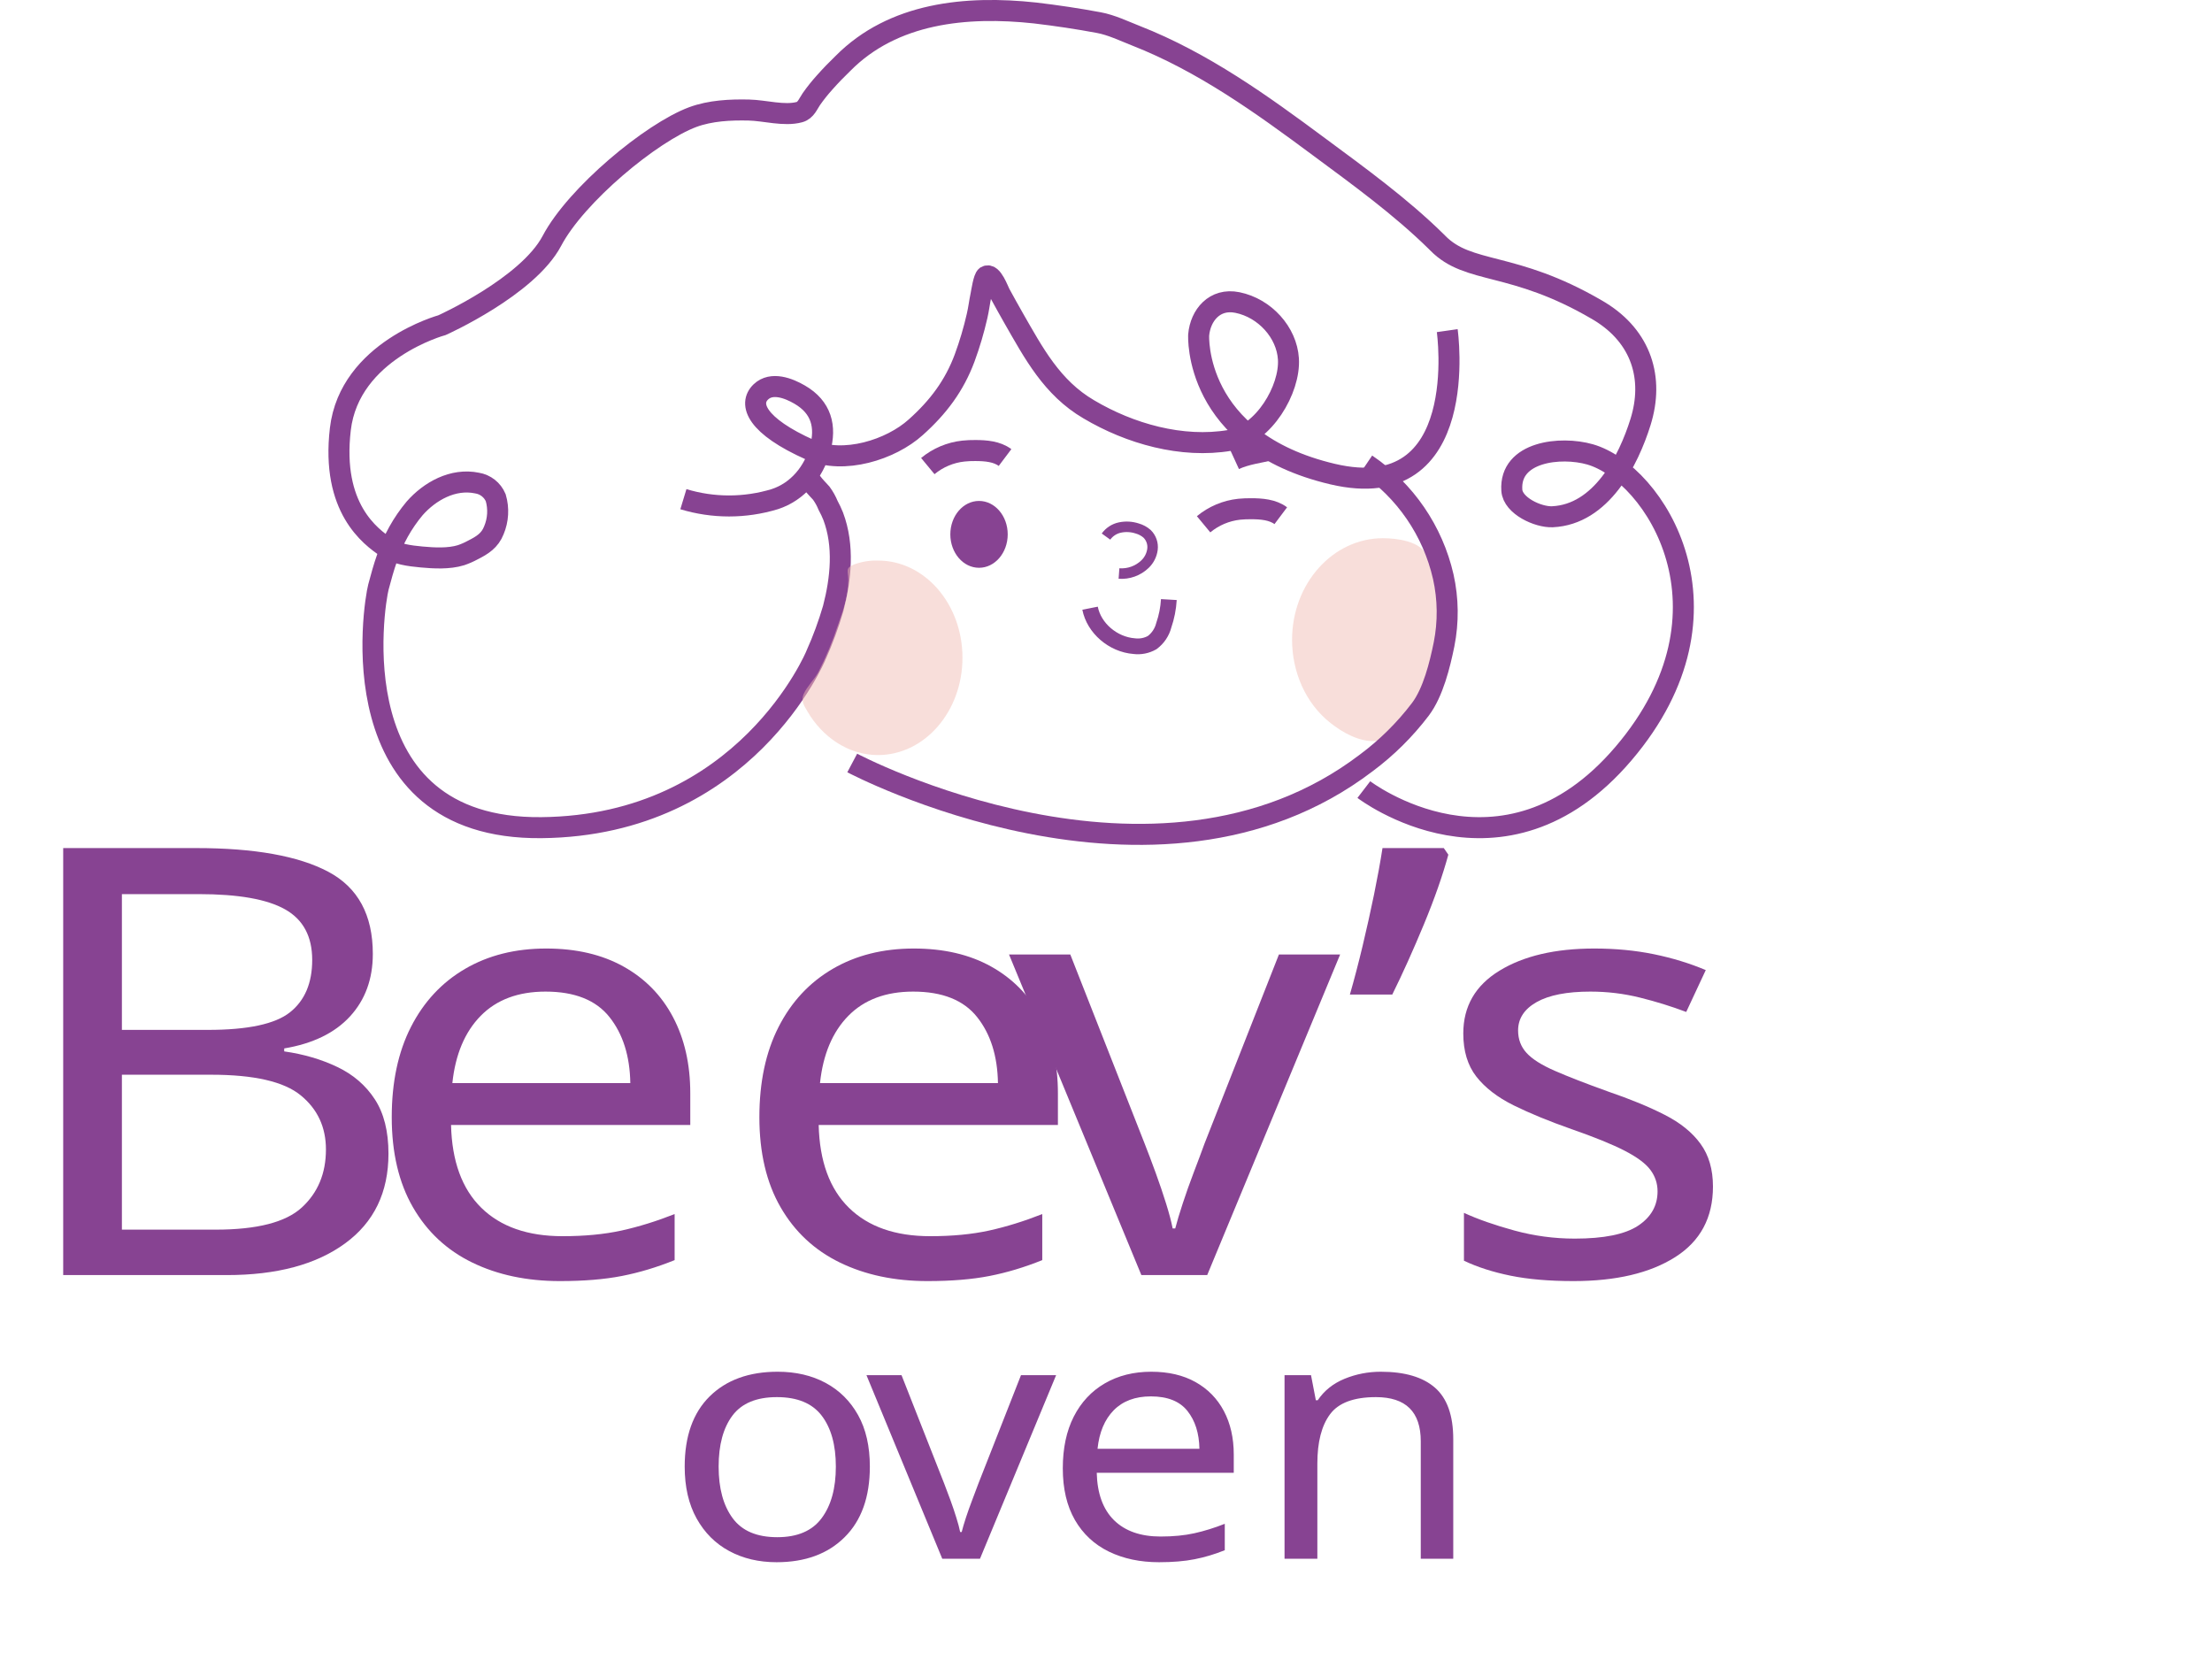
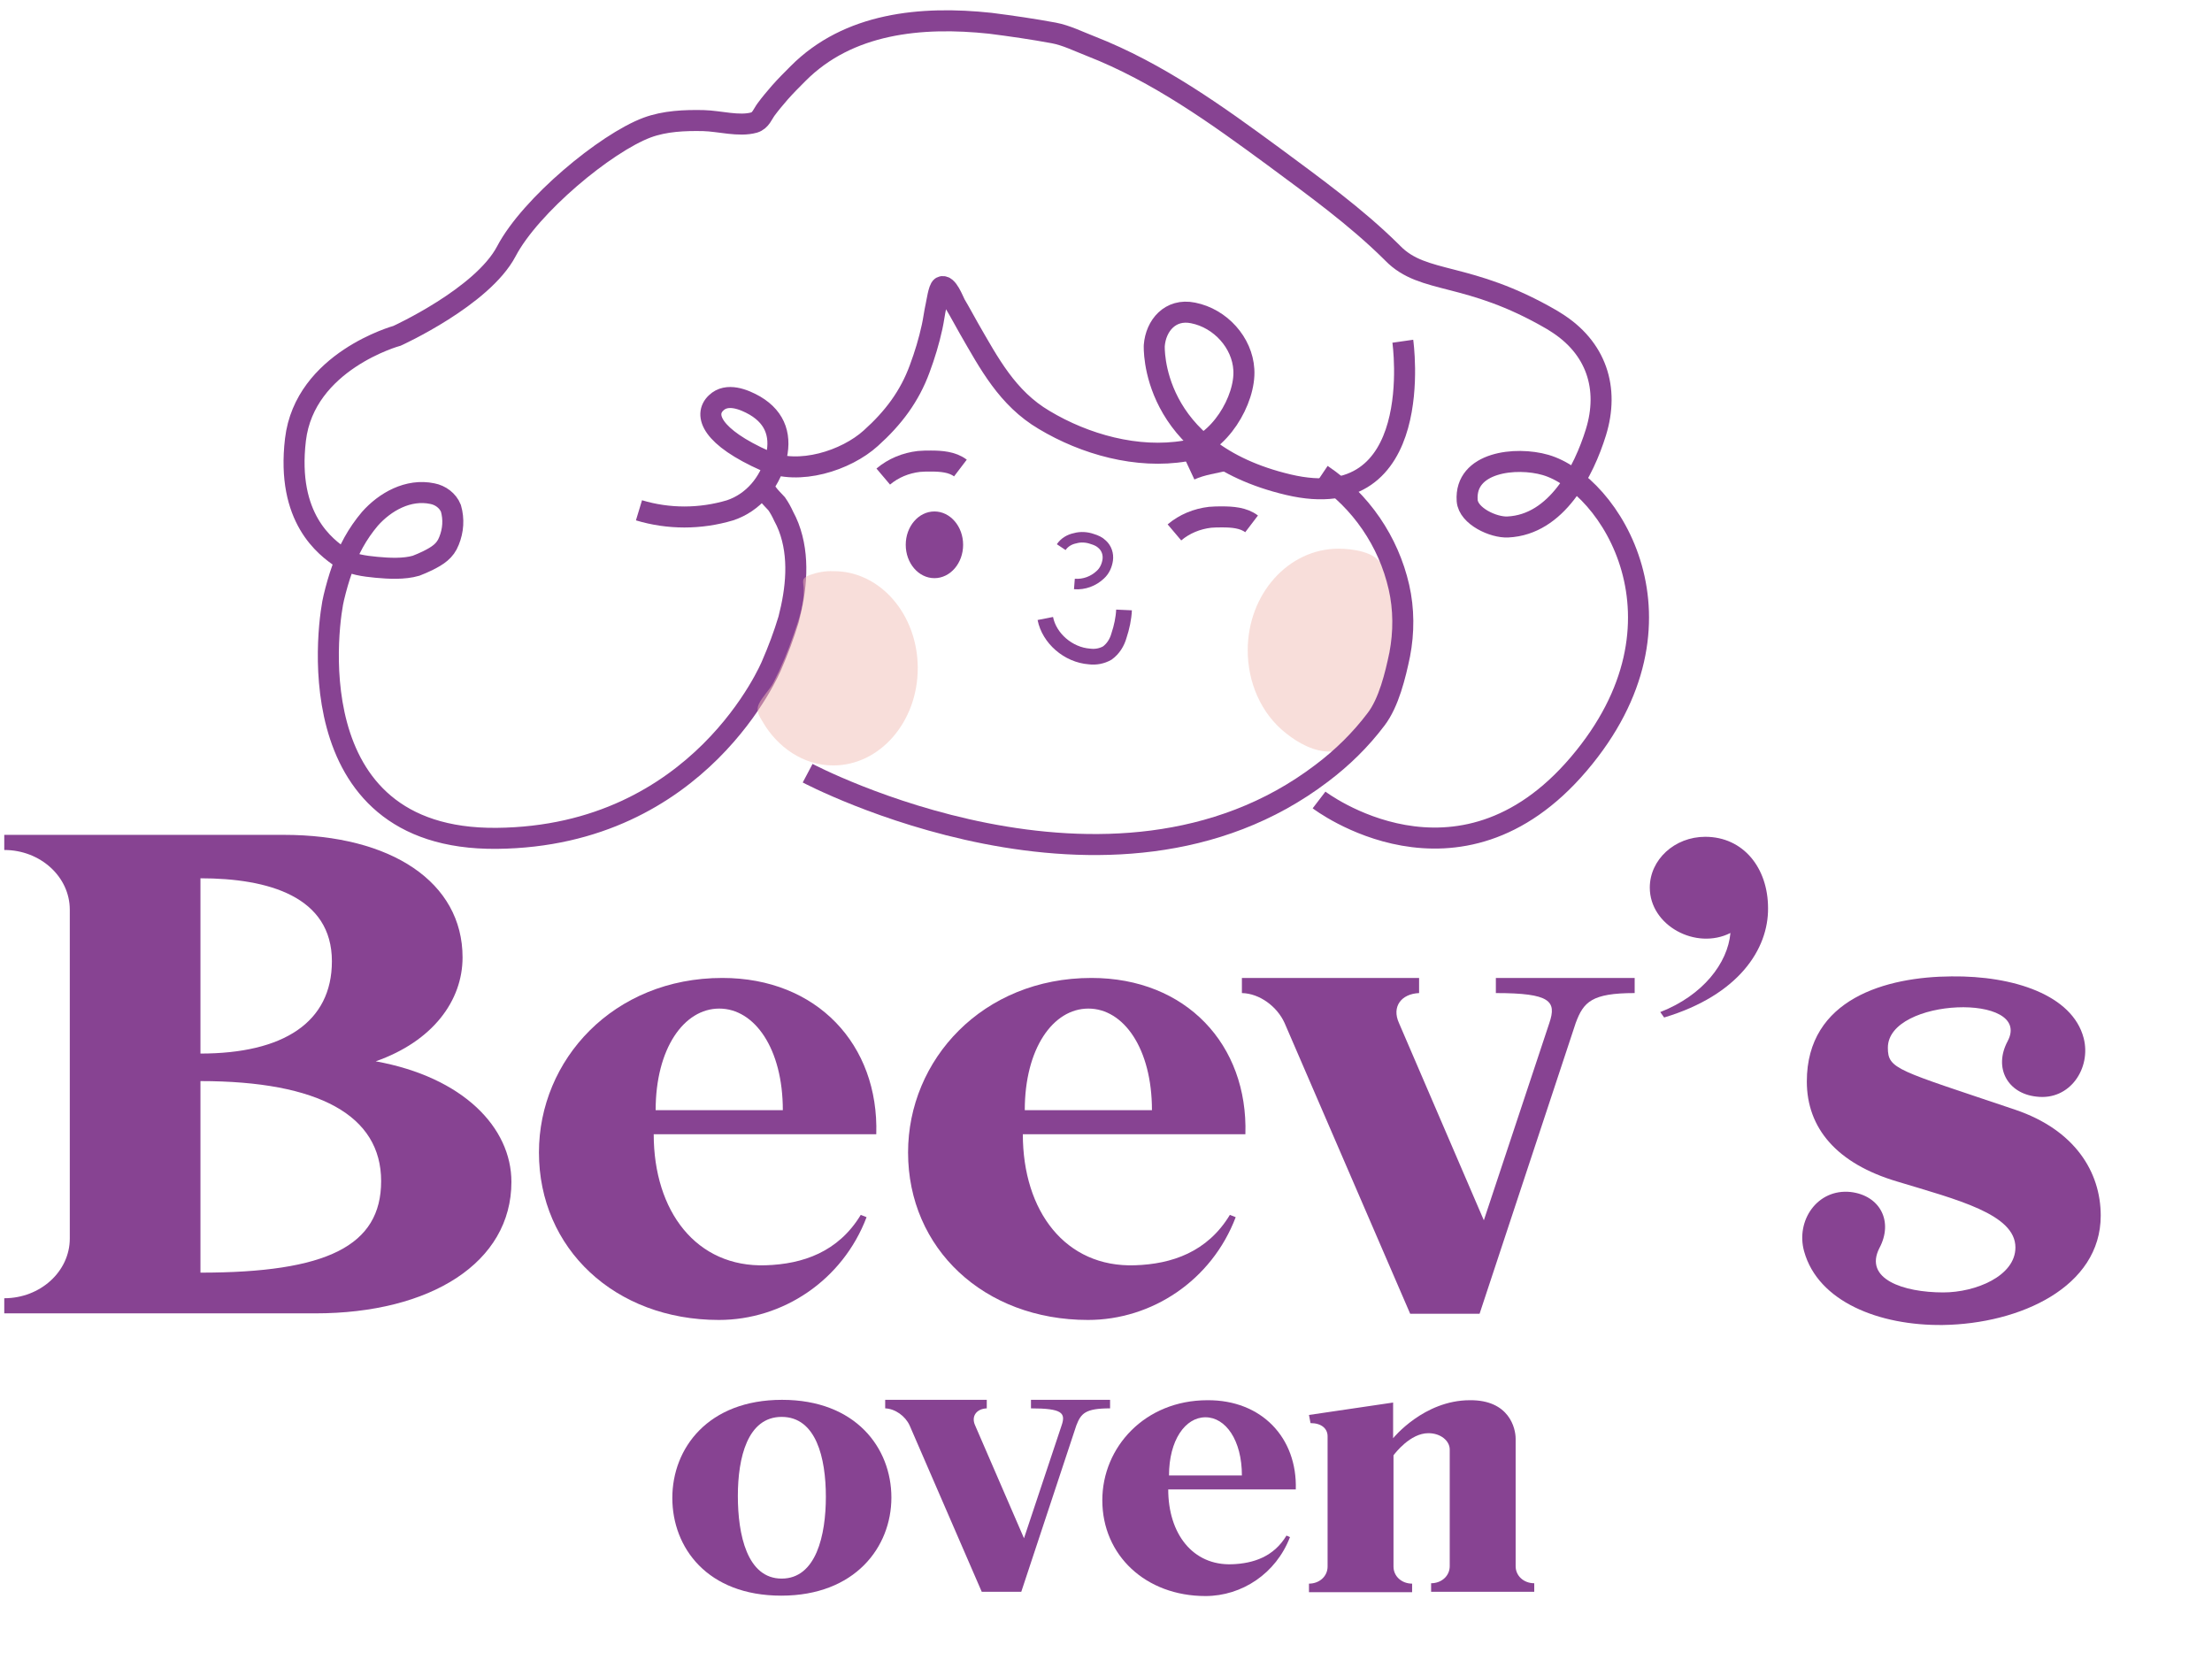
- <svg xmlns="http://www.w3.org/2000/svg" viewBox="0 0 570.52 430.06">
-   <defs>
-     <style>.cls-1{fill:#f1beb5;opacity:0.5;}.cls-2,.cls-3,.cls-4{fill:none;stroke:#874392;stroke-miterlimit:10;}.cls-2{stroke-width:5.42px;}.cls-3{stroke-width:2.71px;}.cls-4{stroke-width:4.06px;}.cls-10,.cls-5,.cls-6{fill:#874392;}.cls-6{font-size:154.24px;}.cls-10,.cls-6{font-family:BohemianSoul-Regular, BohemianSoul Regular;}.cls-7{letter-spacing:0em;}.cls-8{letter-spacing:0.03em;}.cls-9{letter-spacing:-0.07em;}.cls-10{font-size:88.32px;}.cls-11{letter-spacing:-0.01em;}.cls-12{letter-spacing:-0.01em;}</style>
-   </defs>
-   <g id="Capa_2" data-name="Capa 2">
-     <g id="Capa_1-2" data-name="Capa 1">
-       <path class="cls-1" d="M370.14,164.57c-.21,1.33-.48,2.69-.79,4.11-.4,1.81-.65,3.57-1.11,5.37-1.38,5.41-5.4,10.18-9.34,14.15-1.14,1.16-2.45,2.83-4.24,2.92-4.12.22-8.37-2.21-11.41-4.59-6.66-5.19-10-13.45-10-21.51,0-14.48,10.49-26.22,23.43-26.22,3.57,0,9.77.77,11.21,4.41A38,38,0,0,1,370.14,164.57Z" />
-       <path class="cls-2" d="M352.39,119.73a47.9,47.9,0,0,1,19.86,29,42.23,42.23,0,0,1,.2,17.45c-1.07,5.26-2.81,12.37-6.09,16.73a70,70,0,0,1-14,13.86c-54.43,41.43-132.55,0-132.55,0" />
-       <path class="cls-2" d="M373.27,85.27s6.5,45.48-29.55,37S309.16,86.4,309.16,86.4c.44-5.09,4.12-9.58,10-8.38,7.07,1.44,12.72,7.7,13.15,14.55.48,7.83-6.35,19.46-15.08,21-12.42,2.11-25.85-1.74-36.4-8C271.29,100,266.58,91,261.41,82c-1.18-2.07-2.34-4.16-3.48-6.25-.46-.86-2.06-5.35-3.56-4.51-.66.38-1.2,4.11-1.36,4.87-.38,1.79-.58,3.6-1,5.38a87.83,87.83,0,0,1-3.21,10.83C246.15,99.45,242,105,236.2,110.18c-6.45,5.83-18.65,9.65-27.14,5.88-14-6.22-16.09-11.87-12.81-15,2.79-2.65,7.19-.93,10,.71,5.63,3.26,6.88,8.27,5.26,14.09s-5.69,10.93-11.71,12.88a40.58,40.58,0,0,1-23.54,0" />
-       <path class="cls-2" d="M351.76,203.63s35.75,27.4,67-9.32,8-72.32-8.64-77.12c-7.57-2.18-20.85-.77-20.19,9.24.26,4,6.77,7,10.48,6.84,12.59-.59,19.59-14.41,22.72-24.45,3.52-11.3.18-21.92-10.45-28.46l-.77-.46c-21.75-12.71-33.07-9-41.11-17.23l-.39-.39c-9.15-9-19.93-16.81-30.29-24.48C325.44,26.9,310.3,16,292.94,9.2c-3.06-1.2-6.31-2.78-9.55-3.37C278,4.82,272.48,4,267,3.35c-17.83-1.93-36.65-.06-49.58,13-1.62,1.56-3.19,3.18-4.68,4.86a44.87,44.87,0,0,0-3.47,4.34c-.86,1.24-1.42,2.92-3.07,3.36-3.93,1.07-8.94-.44-13.05-.53-4.83-.11-9.91.14-14.46,1.81-10.72,4-30.08,20.06-36.34,31.92S114,83.86,114,83.86s-23.84,6.49-26.22,26.83,7.75,27.69,11.92,30.51c2.56,1.74,5.93,2.15,9,2.44,3.24.3,7.06.51,10.19-.45a19.27,19.27,0,0,0,3-1.31c2.55-1.28,4.46-2.49,5.49-5.12a12.55,12.55,0,0,0,.48-8.39,6.3,6.3,0,0,0-4.82-3.79c-6.23-1.29-12.22,2.13-16.09,6.52a38.91,38.91,0,0,0-7.11,12.77c-.88,2.46-1.56,5-2.23,7.5-1.19,4.52-10.72,62.59,42,62.08s70.9-44.56,70.9-44.57a93.79,93.79,0,0,0,4.39-11.94c2-7.7,2.86-16.2,0-23.8a25.56,25.56,0,0,0-1.32-2.8,14.79,14.79,0,0,0-1.77-3.17c-.79-.91-1.7-1.74-2.4-2.73a12.44,12.44,0,0,0-1.21-1.31" />
-       <path class="cls-2" d="M259.22,118c-2.1-1.58-5-1.8-7.64-1.81a26.7,26.7,0,0,0-3.1.14,17.3,17.3,0,0,0-9.18,3.87" />
-       <path class="cls-2" d="M318.42,118.5c3.05-1.4,6.41-1.77,9.67-2.55" />
-       <path class="cls-3" d="M288.61,147.91a8.75,8.75,0,0,0,6.71-2.42,6.45,6.45,0,0,0,1.93-3.81,4.79,4.79,0,0,0-1.38-4,6.55,6.55,0,0,0-2.57-1.39,8.62,8.62,0,0,0-4.42-.25,5.92,5.92,0,0,0-3.62,2.34" />
-       <path class="cls-4" d="M281.15,156.85c1,5.14,5.89,9.36,11.38,9.79a7.51,7.51,0,0,0,4.63-.91,8.06,8.06,0,0,0,3-4.47,24.76,24.76,0,0,0,1.31-6.63" />
-       <ellipse class="cls-5" cx="252.51" cy="137.81" rx="7.4" ry="8.62" />
-       <path class="cls-1" d="M248.24,169.63c0,13.86-9.76,25.1-21.8,25.1-7.79,0-14.39-4.82-18.08-11.08-1-1.72-1.86-2.87-1.07-4.68s2.75-3.74,3.78-5.64a84.19,84.19,0,0,0,5.06-12.15c1.32-3.73,2.71-7.62,2.66-11.61,0-2.37-.89-3,1.5-4a16.06,16.06,0,0,1,6.15-1C238.48,144.53,248.24,155.76,248.24,169.63Z" />
-       <text class="cls-6" transform="translate(0 328.84) scale(1.09 1)">
-         <tspan class="cls-7">B</tspan>
-         <tspan x="84.21" y="0">ee</tspan>
-         <tspan class="cls-8" x="238.76" y="0">v</tspan>
-         <tspan class="cls-9" x="317.57" y="0">’</tspan>
-         <tspan x="338.39" y="0">s</tspan>
-       </text>
-       <text class="cls-10" transform="translate(171.3 402) scale(1.09 1)">
-         <tspan class="cls-11">o</tspan>
-         <tspan class="cls-12" x="47.87" y="0">v</tspan>
-         <tspan x="89.47" y="0">en</tspan>
-       </text>
-       <path class="cls-2" d="M330.34,133c-2.09-1.57-5-1.8-7.63-1.8a29.11,29.11,0,0,0-3.1.13,17.31,17.31,0,0,0-9.18,3.88" />
+ <svg xmlns="http://www.w3.org/2000/svg" version="1.1" id="Capa_1" x="0px" y="0px" viewBox="0 0 570.5 430.1" style="enable-background:new 0 0 570.5 430.1;" xml:space="preserve">
+   <style type="text/css">
+ 	.st0{opacity:0.5;fill:#F1BEB5;enable-background:new    ;}
+ 	.st1{fill:none;stroke:#874392;stroke-width:5.42;stroke-miterlimit:10;}
+ 	.st2{fill:none;stroke:#874392;stroke-width:2.71;stroke-miterlimit:10;}
+ 	.st3{fill:none;stroke:#874392;stroke-width:4.06;stroke-miterlimit:10;}
+ 	.st4{fill:#874392;}
+ 	.st5{fill:none;}
+ 	.st6{enable-background:new    ;}
+ 	.st7{fill:none;stroke:#874392;stroke-width:3;stroke-miterlimit:10;}
+ 	.st8{fill:none;stroke:#874392;stroke-width:2;stroke-miterlimit:10;}
+ </style>
+   <path class="st0" d="M358.6,167.3c-0.2,1.3-0.5,2.7-0.8,4.1c-0.4,1.8-0.6,3.6-1.1,5.4c-1.4,5.4-5.4,10.2-9.3,14.1  c-1.1,1.2-2.5,2.8-4.2,2.9c-4.1,0.2-8.4-2.2-11.4-4.6c-6.7-5.2-10-13.4-10-21.5c0-14.5,10.5-26.2,23.4-26.2c3.6,0,9.8,0.8,11.2,4.4  C359.2,152.7,360,160.1,358.6,167.3z" />
+   <path class="st1" d="M340.9,122.4c10.1,6.8,17.2,17.2,19.9,29c1.3,5.7,1.3,11.7,0.2,17.4c-1.1,5.3-2.8,12.4-6.1,16.7  c-4,5.3-8.7,9.9-14,13.9c-54.4,41.4-132.6,0-132.6,0" />
+   <path class="st1" d="M361.8,88c0,0,6.5,45.5-29.5,37s-34.6-35.9-34.6-35.9c0.4-5.1,4.1-9.6,10-8.4c7.1,1.4,12.7,7.7,13.1,14.6  c0.5,7.8-6.4,19.5-15.1,21c-12.4,2.1-25.9-1.7-36.4-8c-9.5-5.6-14.2-14.6-19.4-23.6c-1.2-2.1-2.3-4.2-3.5-6.2  c-0.5-0.9-2.1-5.3-3.6-4.5c-0.7,0.4-1.2,4.1-1.4,4.9c-0.4,1.8-0.6,3.6-1,5.4c-0.8,3.7-1.9,7.3-3.2,10.8c-2.6,7.1-6.8,12.7-12.6,17.9  c-6.4,5.8-18.6,9.7-27.1,5.9c-14-6.2-16.1-11.9-12.8-15c2.8-2.7,7.2-0.9,10,0.7c5.6,3.3,6.9,8.3,5.3,14.1s-5.7,10.9-11.7,12.9  c-7.7,2.3-15.9,2.3-23.5,0" />
+   <path class="st1" d="M340.2,206.3c0,0,35.8,27.4,67-9.3s8-72.3-8.6-77.1c-7.6-2.2-20.9-0.8-20.2,9.2c0.3,4,6.8,7,10.5,6.8  c12.6-0.6,19.6-14.4,22.7-24.4c3.5-11.3,0.2-21.9-10.5-28.5l-0.8-0.5c-21.8-12.7-33.1-9-41.1-17.2l-0.4-0.4  c-9.1-9-19.9-16.8-30.3-24.5c-14.7-10.8-29.8-21.7-47.2-28.5c-3.1-1.2-6.3-2.8-9.5-3.4c-5.4-1-10.9-1.8-16.4-2.5  c-17.8-1.9-36.6-0.1-49.6,13c-1.6,1.6-3.2,3.2-4.7,4.9c-1.2,1.4-2.4,2.8-3.5,4.3c-0.9,1.2-1.4,2.9-3.1,3.4  c-3.9,1.1-8.9-0.4-13.1-0.5c-4.8-0.1-9.9,0.1-14.5,1.8c-10.7,4-30.1,20.1-36.3,31.9c-6.2,11.8-28.2,21.8-28.2,21.8  s-23.8,6.5-26.2,26.8s7.8,27.7,11.9,30.5c2.6,1.7,5.9,2.1,9,2.4c3.2,0.3,7.1,0.5,10.2-0.4c1-0.4,2-0.8,3-1.3  c2.6-1.3,4.5-2.5,5.5-5.1c1.1-2.7,1.3-5.6,0.5-8.4c-0.8-2-2.7-3.4-4.8-3.8c-6.2-1.3-12.2,2.1-16.1,6.5c-3.2,3.8-5.6,8.1-7.1,12.8  c-0.9,2.5-1.6,5-2.2,7.5c-1.2,4.5-10.7,62.6,42,62.1s70.9-44.6,70.9-44.6c1.7-3.9,3.2-7.9,4.4-11.9c2-7.7,2.9-16.2,0-23.8  c-0.4-1-0.8-1.9-1.3-2.8c-0.5-1.1-1.1-2.2-1.8-3.2c-0.8-0.9-1.7-1.7-2.4-2.7c-0.4-0.5-0.8-0.9-1.2-1.3" />
+   <path class="st1" d="M247.7,120.7c-2.1-1.6-5-1.8-7.6-1.8c-1,0-2.1,0-3.1,0.1c-3.4,0.4-6.6,1.7-9.2,3.9" />
+   <path class="st1" d="M306.9,121.2c3-1.4,6.4-1.8,9.7-2.6" />
+   <path class="st2" d="M277.1,150.6c2.5,0.2,4.9-0.7,6.7-2.4c1.1-1,1.7-2.4,1.9-3.8c0.2-1.5-0.3-3-1.4-4c-0.7-0.7-1.6-1.1-2.6-1.4  c-1.4-0.5-3-0.6-4.4-0.2c-1.5,0.3-2.8,1.1-3.6,2.3" />
+   <path class="st3" d="M269.6,159.5c1,5.1,5.9,9.4,11.4,9.8c1.6,0.2,3.2-0.1,4.6-0.9c1.5-1.1,2.5-2.7,3-4.5c0.7-2.1,1.2-4.4,1.3-6.6" />
+   <ellipse class="st4" cx="241" cy="140.5" rx="7.4" ry="8.6" />
+   <path class="st0" d="M236.7,172.3c0,13.9-9.8,25.1-21.8,25.1c-7.8,0-14.4-4.8-18.1-11.1c-1-1.7-1.9-2.9-1.1-4.7s2.8-3.7,3.8-5.6  c2-3.9,3.7-8,5.1-12.1c1.3-3.7,2.7-7.6,2.7-11.6c0-2.4-0.9-3,1.5-4c2-0.7,4.1-1.1,6.1-1C227,147.2,236.7,158.5,236.7,172.3z" />
+   <g>
+     <rect x="-0.2" y="210.9" class="st5" width="570.5" height="148.7" />
+     <g class="st6">
+       <path class="st4" d="M131.9,304.8c0,20.8-20.8,33.9-50.6,33.9H1.1v-3.9c9.3,0,16.9-6.9,16.9-15.4v-84.8c0-8.5-7.6-15.4-16.9-15.4    v-3.9h72.1c27.7,0,46.1,12.2,46.1,31.6c0,11.1-7.6,21.6-22.4,26.8C119.5,277.8,131.9,290.8,131.9,304.8z M51.7,271.7    c21.3,0,33.9-8,33.9-23.8c0-16.7-16.4-21.4-33.9-21.4V271.7z M51.7,278.8v49.4c32.6,0,46.6-6.9,46.6-23.6    C98.3,287.7,82.3,278.8,51.7,278.8z" />
+       <path class="st4" d="M226,292.5h-57.4c0,19.9,11,34.4,28.9,33.8c9.5-0.3,18.7-3.4,24.5-13l1.5,0.6c-6.2,16.3-21.6,26.5-38.1,26.5    c-26.8,0-46.4-18.4-46.4-43.2c0-23.9,19.2-45,47.3-45C210.7,252.2,226.7,269.4,226,292.5z M201.9,286.3c0-15.9-7.3-26.2-16.4-26.2    c-9.1,0-16.4,10.3-16.4,26.2H201.9z" />
+       <path class="st4" d="M321.2,292.5h-57.4c0,19.9,11,34.4,28.9,33.8c9.5-0.3,18.7-3.4,24.5-13l1.5,0.6    c-6.2,16.3-21.6,26.5-38.1,26.5c-26.8,0-46.4-18.4-46.4-43.2c0-23.9,19.2-45,47.3-45C305.9,252.2,321.9,269.4,321.2,292.5z     M297.1,286.3c0-15.9-7.3-26.2-16.4-26.2s-16.4,10.3-16.4,26.2H297.1z" />
+       <path class="st4" d="M421.6,252.2v3.9c-11.1,0-13.2,2.3-15.2,7.7l-24.8,75h-17.9l-32.4-75c-1.9-4.2-6.4-7.6-11-7.7v-3.9h45.7v3.9    c-4.6,0.2-7.1,3.5-5.2,7.7l21.9,50.9l16.9-50.9c1.9-5.6,0.3-7.7-13.8-7.7v-3.9H421.6z" />
+       <path class="st4" d="M429.2,262.4l-1-1.4c11-4.3,17.4-12.6,18.1-20.4c-8.9,4.5-20.8-1.9-20.8-11.7c0-7.2,6.4-13.1,14.3-13.1    c9.8,0,16.2,8,16.2,18.4C456.1,244.7,448.5,256.6,429.2,262.4z" />
+       <path class="st4" d="M541.8,313.5c0,18.4-20.8,27.9-40.7,28.2c-16.4,0.2-32.2-6-35.8-19c-2.2-7.9,3.4-16.2,12-15.3    c7.6,0.9,11.1,7.6,7.4,14.5c-4,7.9,6.1,11.4,16.5,11.4c8.3,0,18.6-4.2,18.6-11.6c0-8.6-15-12.3-30.5-17    c-15.5-4.6-23.3-13.7-23.3-25.8c0-21.4,20.6-27,37.3-27.1c16-0.2,31.2,4.8,34.1,15.9c2,7.7-3.5,16.2-12.2,15.1    c-7.4-0.8-11.1-7.4-7.4-14.3c6.6-12.5-30.9-11.3-30.9,1.7c0,5.6,2.4,5.7,32.9,16C535.1,291.4,541.8,302.2,541.8,313.5z" />
    </g>
  </g>
+   <g>
+     <rect x="171.1" y="337.4" class="st5" width="240" height="90.8" />
+     <g class="st6">
+       <path class="st4" d="M229.9,386.2c0,12.8-9.4,25.3-28.4,25.3c-19.1,0-28.1-12.4-28.1-25.2c0-12.8,9.2-25.3,28.3-25.3    C220.7,361,229.9,373.4,229.9,386.2z M213,386c0-10-2.5-20.6-11.4-20.6c-8.8,0-11.3,10.5-11.3,20.4c0,10,2.4,21.3,11.3,21.3    C210.5,407.1,213,395.9,213,386z" />
+       <path class="st4" d="M286.3,361v2.2c-6.4,0-7.5,1.3-8.7,4.4l-14.2,42.9h-10.2l-18.6-42.9c-1.1-2.4-3.7-4.3-6.3-4.4V361h26.2v2.2    c-2.6,0.1-4.1,2-3,4.4l12.6,29.1l9.7-29.1c1.1-3.2,0.2-4.4-7.9-4.4V361H286.3z" />
+       <path class="st4" d="M334.2,384.1h-32.9c0,11.4,6.3,19.7,16.5,19.3c5.4-0.2,10.7-1.9,14-7.4l0.9,0.4c-3.6,9.4-12.4,15.2-21.8,15.2    c-15.4,0-26.6-10.5-26.6-24.7c0-13.7,11-25.8,27.1-25.8C325.4,361,334.6,370.8,334.2,384.1z M320.3,380.5c0-9.1-4.2-15-9.4-15    c-5.2,0-9.4,5.9-9.4,15H320.3z" />
+       <path class="st4" d="M390.9,371v32.9c0,2.5,2.1,4.4,4.8,4.4v2.2h-26.6v-2.2c2.7,0,4.8-1.9,4.8-4.4v-30.1c0-2.2-2.3-4.2-5.5-4.2    c-4.7,0-8.6,5.2-9,5.7v28.7c0,2.5,2.1,4.4,4.8,4.4v2.2h-26.6v-2.2c2.7,0,4.8-1.9,4.8-4.4v-33.6c0-2-1.6-3.4-4.4-3.4l-0.4-2.1    l21.7-3.2v9.2c0,0,7.9-9.8,19.8-9.8C389.3,361,390.9,368.4,390.9,371z" />
+     </g>
+   </g>
+   <path class="st1" d="M322.8,135.1c-2.1-1.6-5-1.8-7.6-1.8c-1,0-2.1,0-3.1,0.1c-3.4,0.4-6.6,1.7-9.2,3.9" />
+   <path class="st7" d="M481.3,26.5" />
+   <path class="st8" d="M431.7,114.7" />
</svg>
